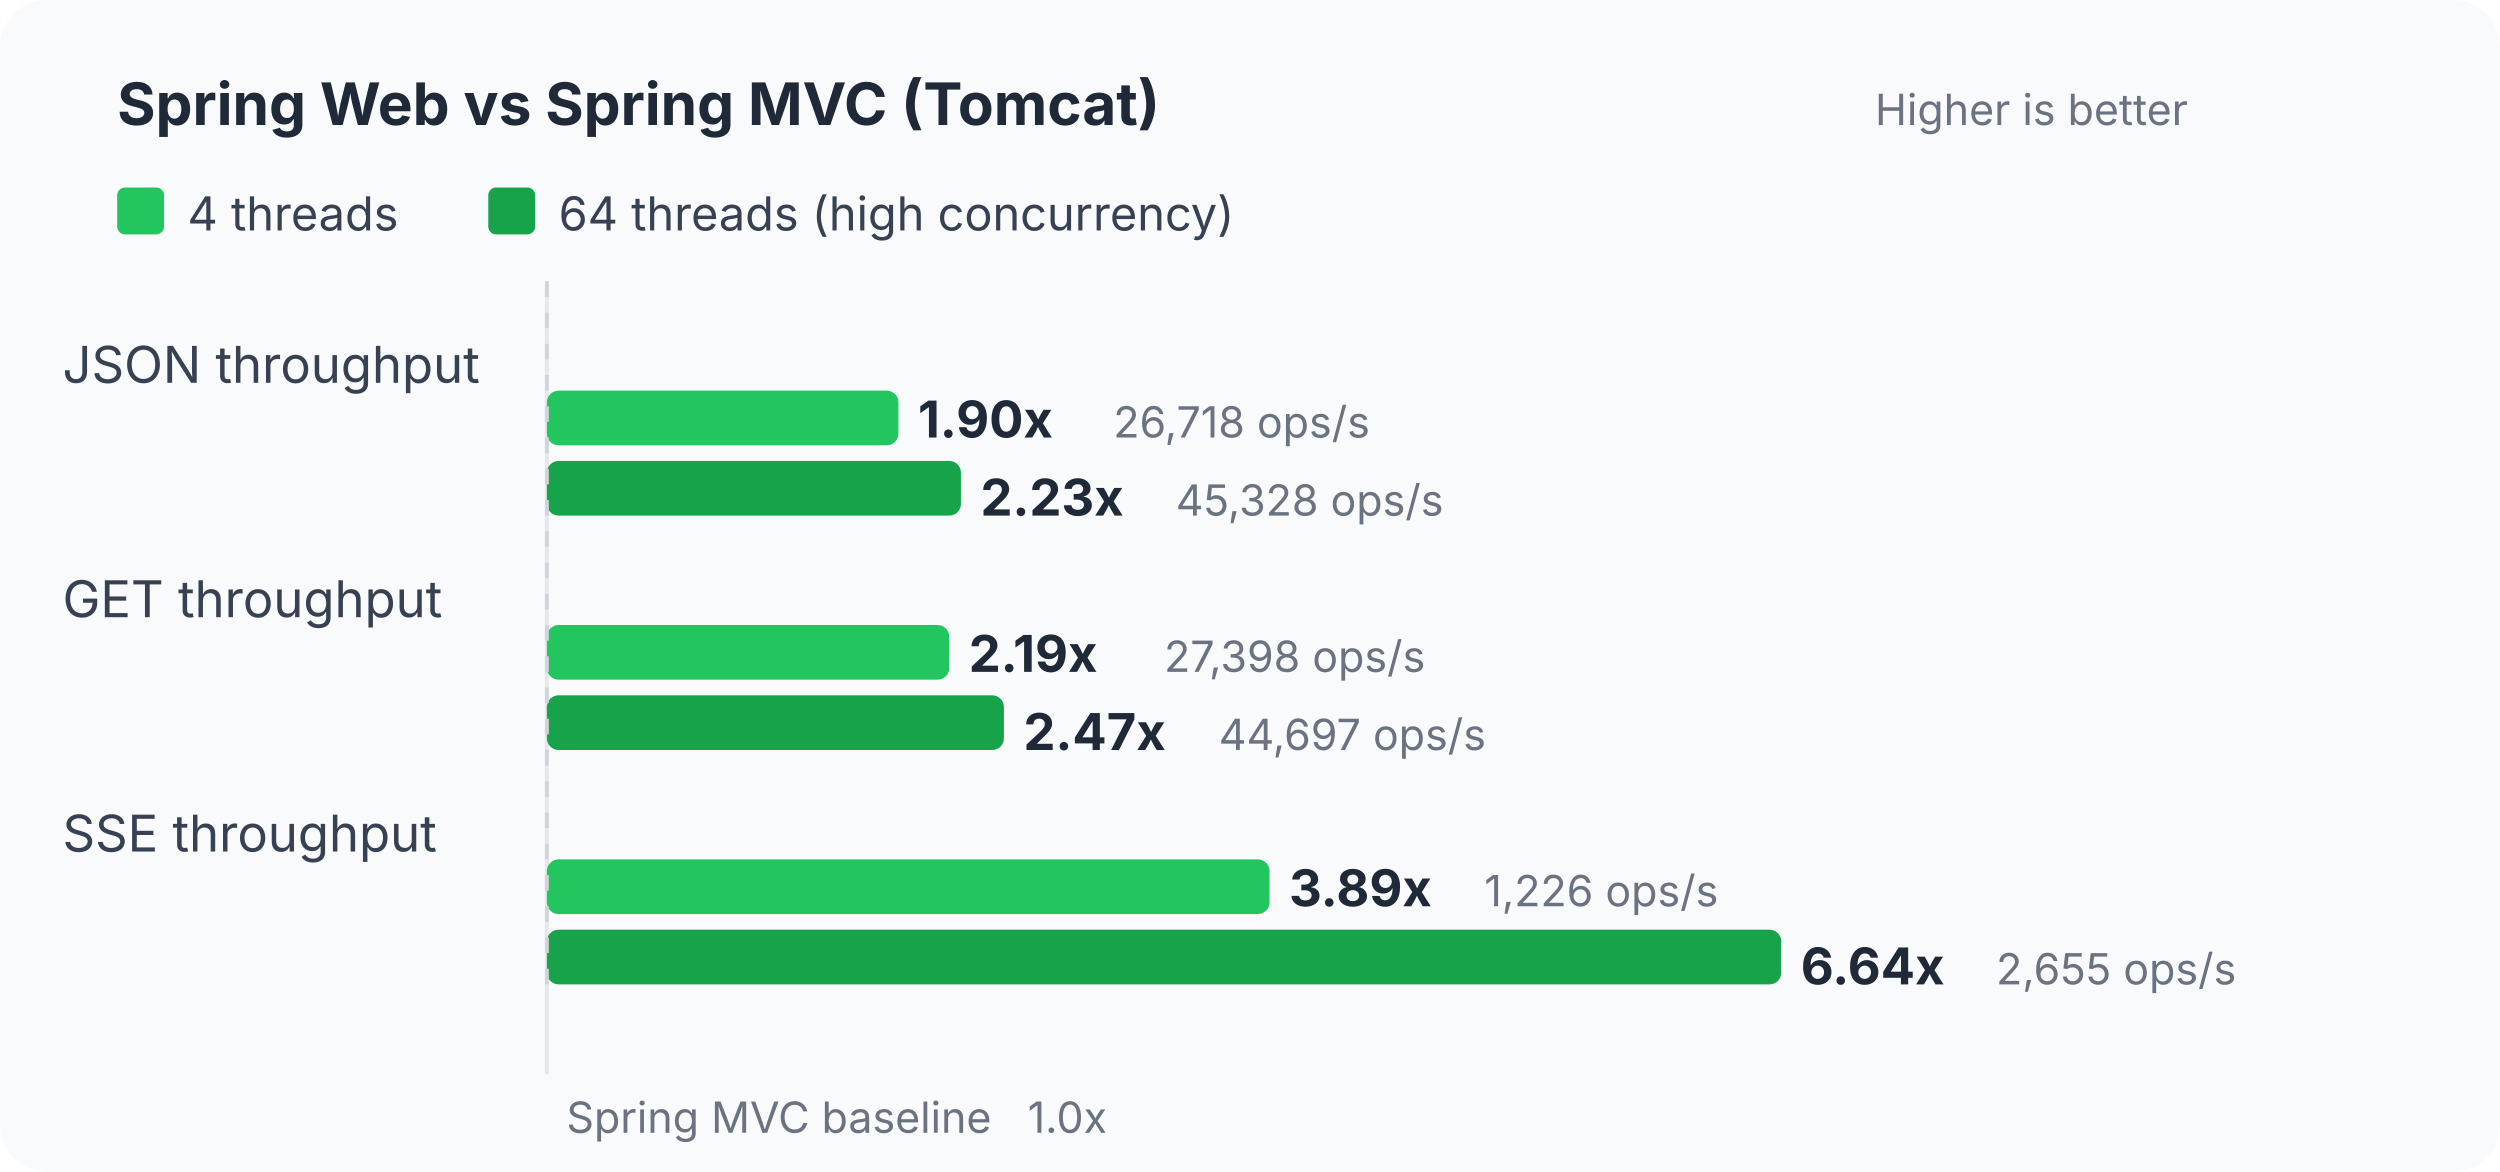
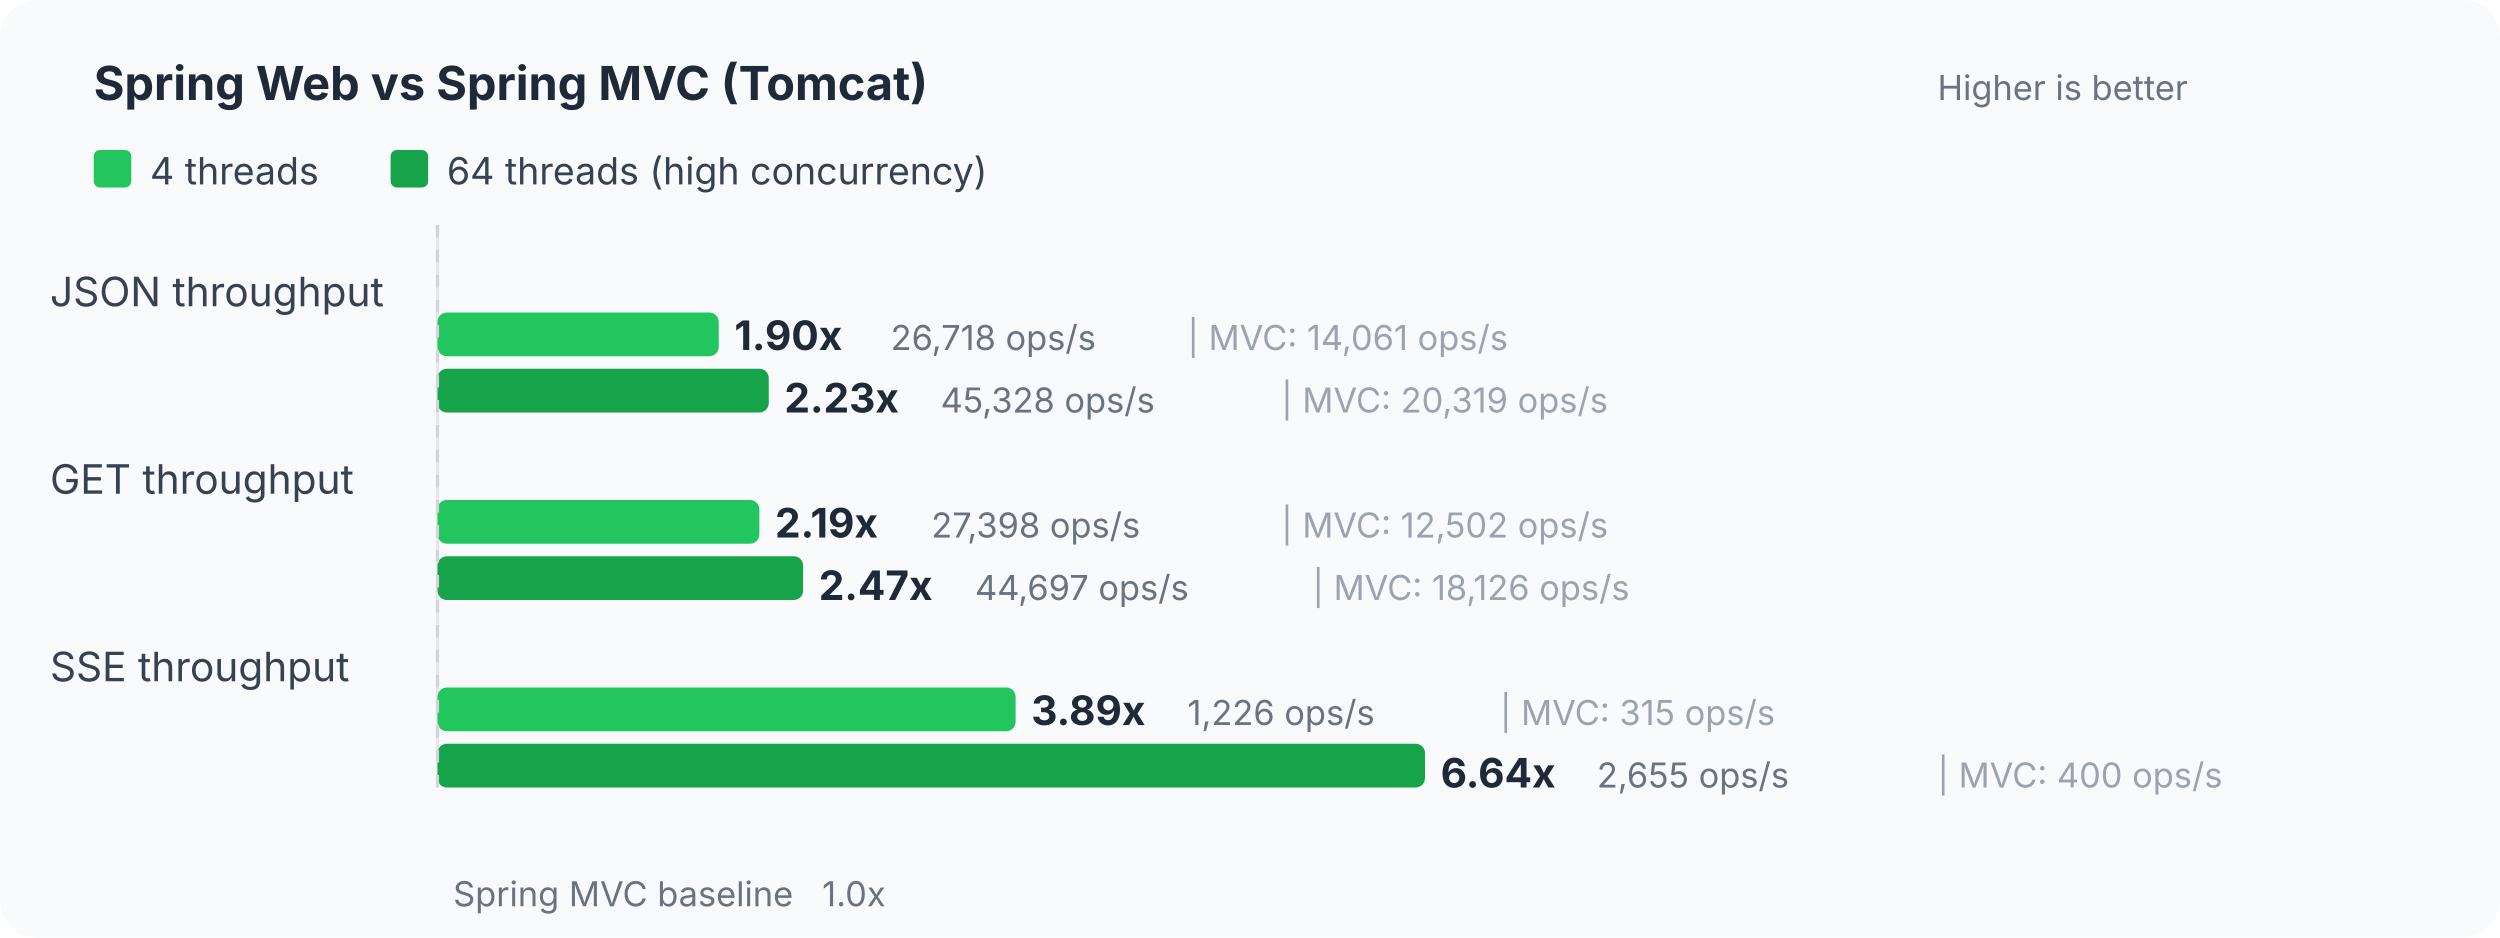
- <svg xmlns="http://www.w3.org/2000/svg" width="640" height="300" viewBox="0 0 640 300">
+ <svg xmlns="http://www.w3.org/2000/svg" width="800" height="300" viewBox="0 0 800 300">
  <style>
 .title { font: bold 15px -apple-system,BlinkMacSystemFont,sans-serif; fill: #1f2937; }
 .label { font: 13px -apple-system,BlinkMacSystemFont,sans-serif; fill: #374151; }
 .value { font: bold 13px -apple-system,BlinkMacSystemFont,sans-serif; fill: #1f2937; }
 .sub { font: 11px -apple-system,BlinkMacSystemFont,sans-serif; fill: #6b7280; }
 .unit { font: 11px -apple-system,BlinkMacSystemFont,sans-serif; fill: #6b7280; }
+  .mvc  { font: 11px -apple-system,BlinkMacSystemFont,sans-serif; fill: #9ca3af; }
 .legend { font: 12px -apple-system,BlinkMacSystemFont,sans-serif; fill: #374151; }
 .baseline { stroke: #d1d5db; stroke-dasharray: 4,4; }
</style>
-   <rect x="0" y="0" width="640" height="300" rx="12" fill="#f8fafc" />
+   <rect x="0" y="0" width="800" height="300" rx="12" fill="#f8fafc" />
  <text x="30" y="32" class="title">Spring Web vs Spring MVC (Tomcat)</text>
-   <text x="480" y="32" class="sub">Higher is better</text>
+   <text x="620" y="32" class="sub">Higher is better</text>
  <rect x="30" y="48" width="12" height="12" rx="2" fill="#22c55e" />
  <text x="48" y="59" class="legend">4 threads</text>
  <rect x="125" y="48" width="12" height="12" rx="2" fill="#16a34a" />
  <text x="143" y="59" class="legend">64 threads (high concurrency)</text>
-   <line x1="140" y1="72" x2="140" y2="275" stroke="#e5e7eb" stroke-width="1" />
+   <line x1="140" y1="72" x2="140" y2="252" stroke="#e5e7eb" stroke-width="1" />
  <text x="16" y="98" class="label">JSON throughput</text>
  <rect x="140" y="100" width="90" height="14" rx="3" fill="#22c55e" />
  <text x="235" y="112" class="value">1.90x</text>
  <text x="285" y="112" class="unit">26,718 ops/s</text>
+   <text x="380" y="112" class="mvc">|  MVC: 14,061 ops/s</text>
  <rect x="140" y="118" width="106" height="14" rx="3" fill="#16a34a" />
  <text x="251" y="132" class="value">2.23x</text>
  <text x="301" y="132" class="unit">45,328 ops/s</text>
+   <text x="410" y="132" class="mvc">|  MVC: 20,319 ops/s</text>
  <text x="16" y="158" class="label">GET throughput</text>
  <rect x="140" y="160" width="103" height="14" rx="3" fill="#22c55e" />
  <text x="248" y="172" class="value">2.19x</text>
  <text x="298" y="172" class="unit">27,398 ops/s</text>
+   <text x="410" y="172" class="mvc">|  MVC: 12,502 ops/s</text>
  <rect x="140" y="178" width="117" height="14" rx="3" fill="#16a34a" />
  <text x="262" y="192" class="value">2.47x</text>
  <text x="312" y="192" class="unit">44,697 ops/s</text>
+   <text x="420" y="192" class="mvc">|  MVC: 18,126 ops/s</text>
  <text x="16" y="218" class="label">SSE throughput</text>
  <rect x="140" y="220" width="185" height="14" rx="3" fill="#22c55e" />
  <text x="330" y="232" class="value">3.89x</text>
  <text x="380" y="232" class="unit">1,226 ops/s</text>
+   <text x="480" y="232" class="mvc">|  MVC: 315 ops/s</text>
  <rect x="140" y="238" width="316" height="14" rx="3" fill="#16a34a" />
  <text x="461" y="252" class="value">6.64x</text>
  <text x="511" y="252" class="unit">2,655 ops/s</text>
+   <text x="620" y="252" class="mvc">|  MVC: 400 ops/s</text>
  <line x1="140" y1="72" x2="140" y2="252" class="baseline" />
  <text x="145" y="290" class="sub">Spring MVC baseline   1.0x</text>
</svg>
